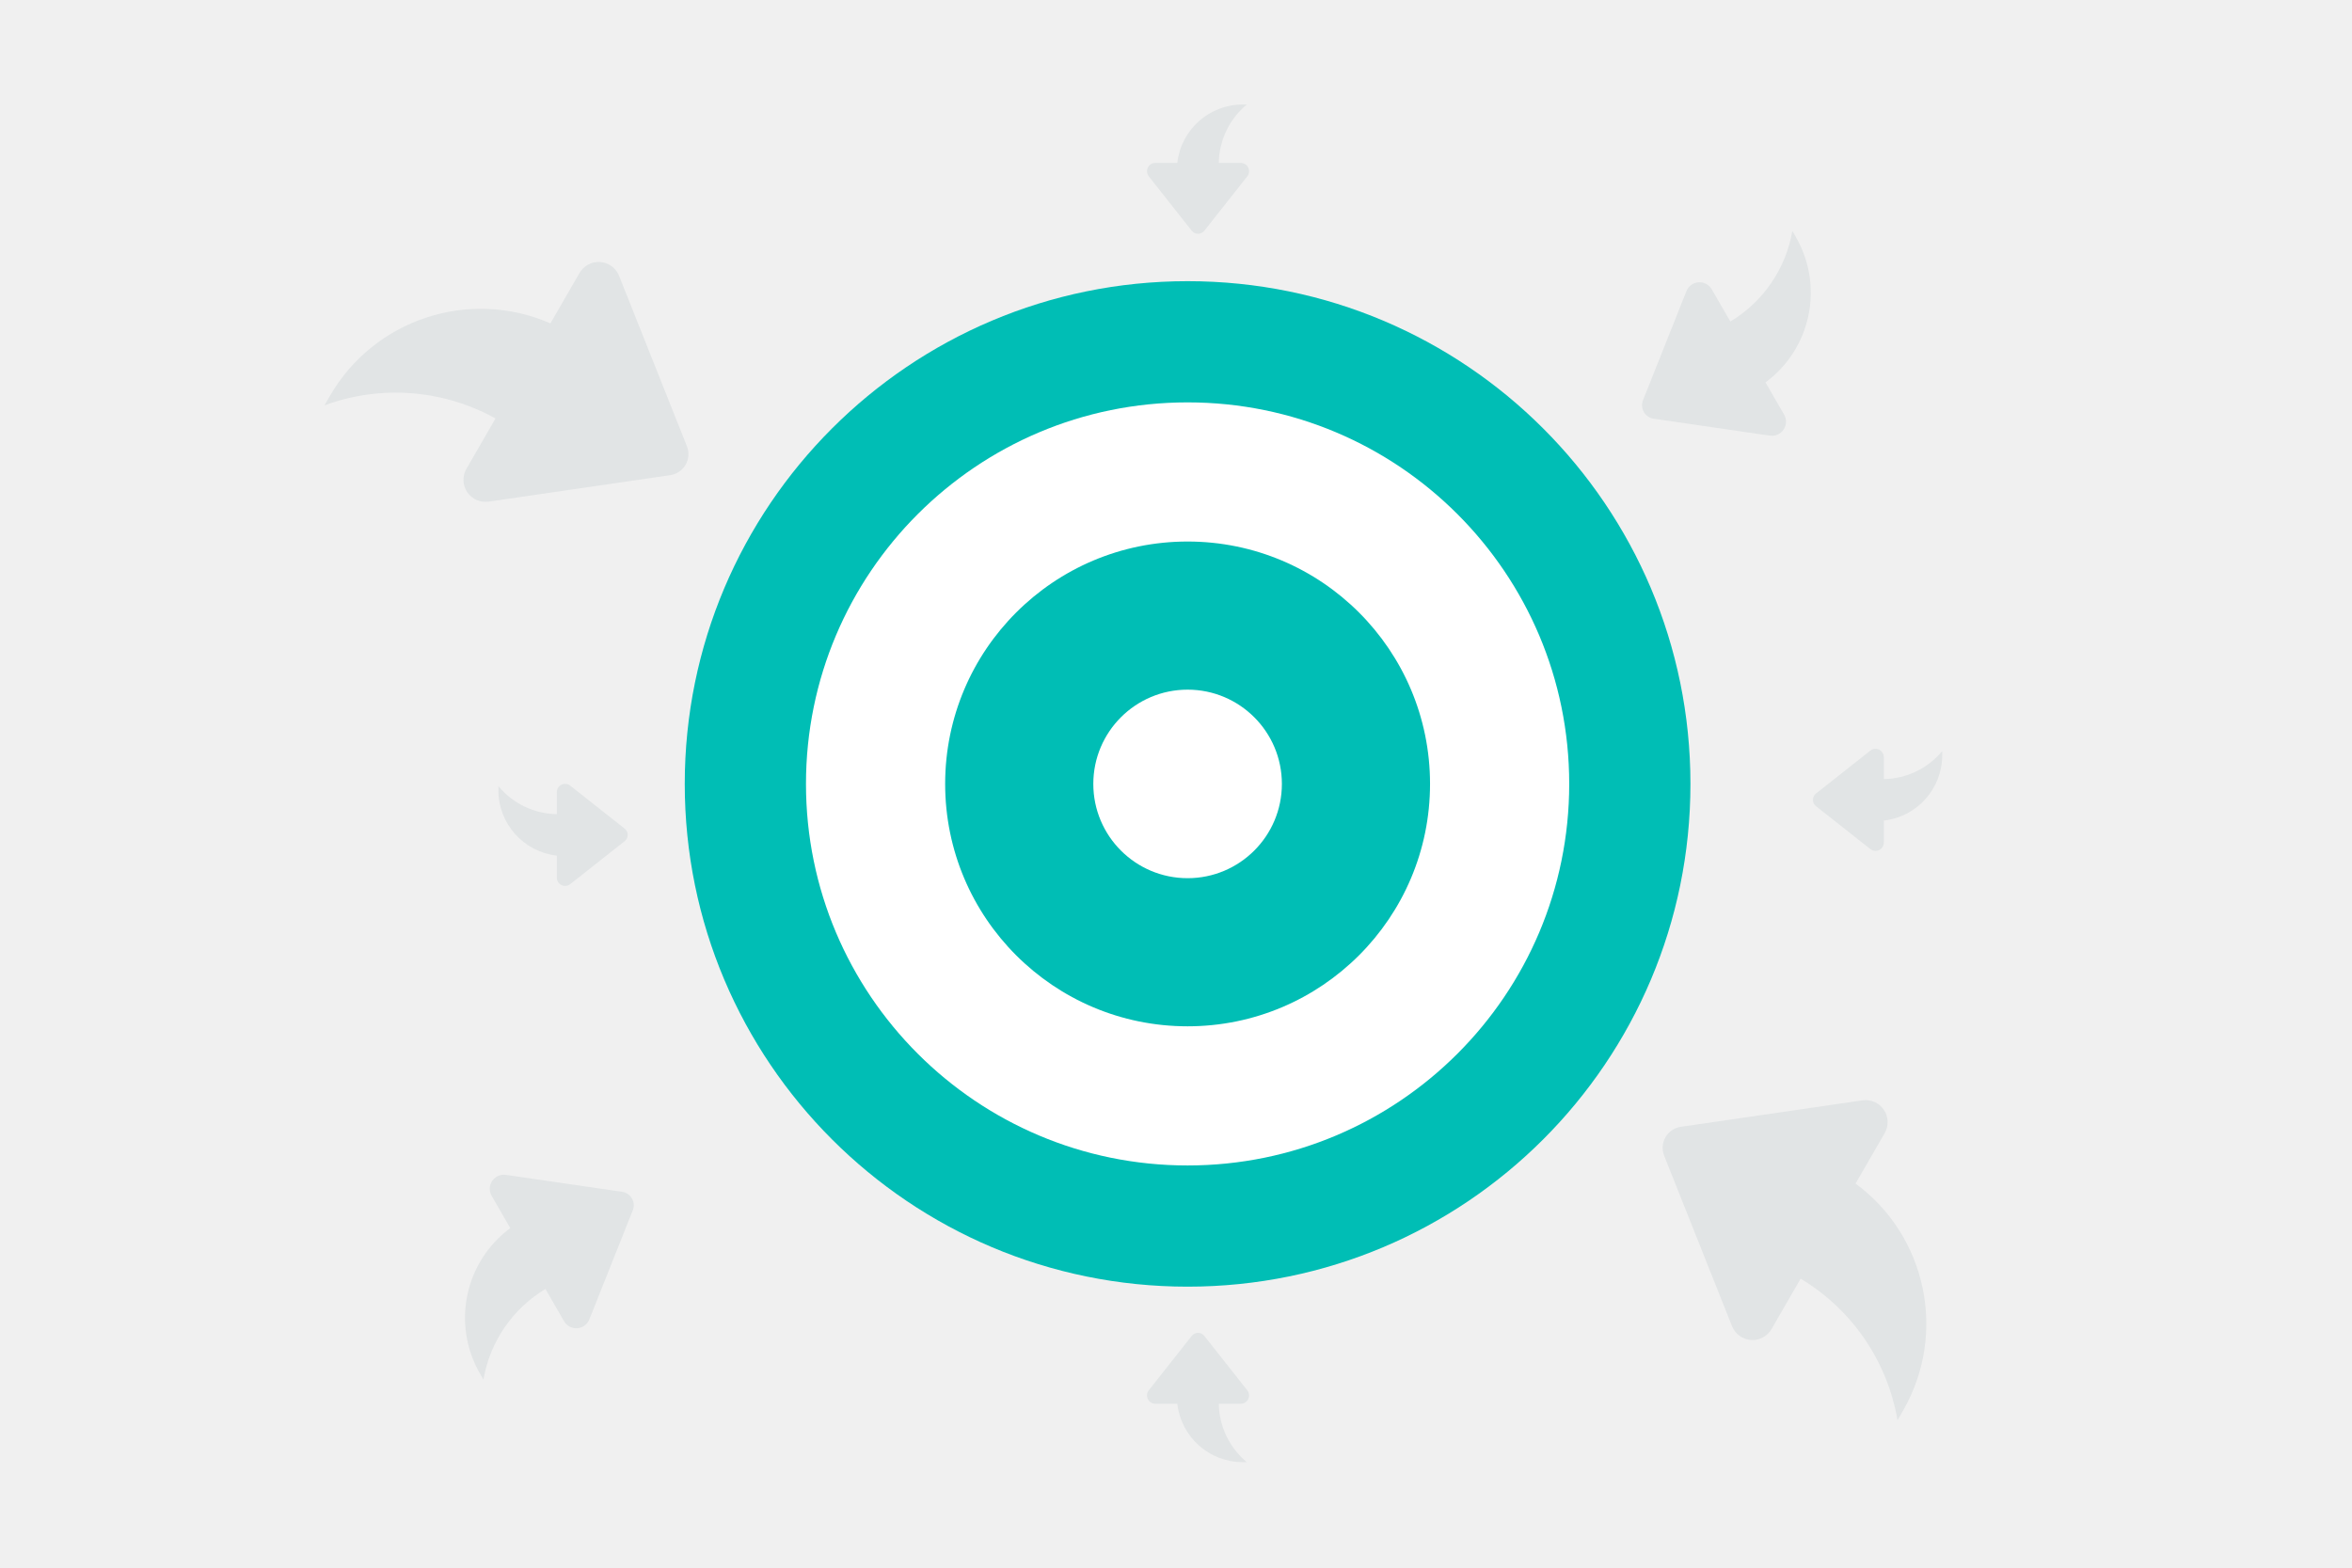
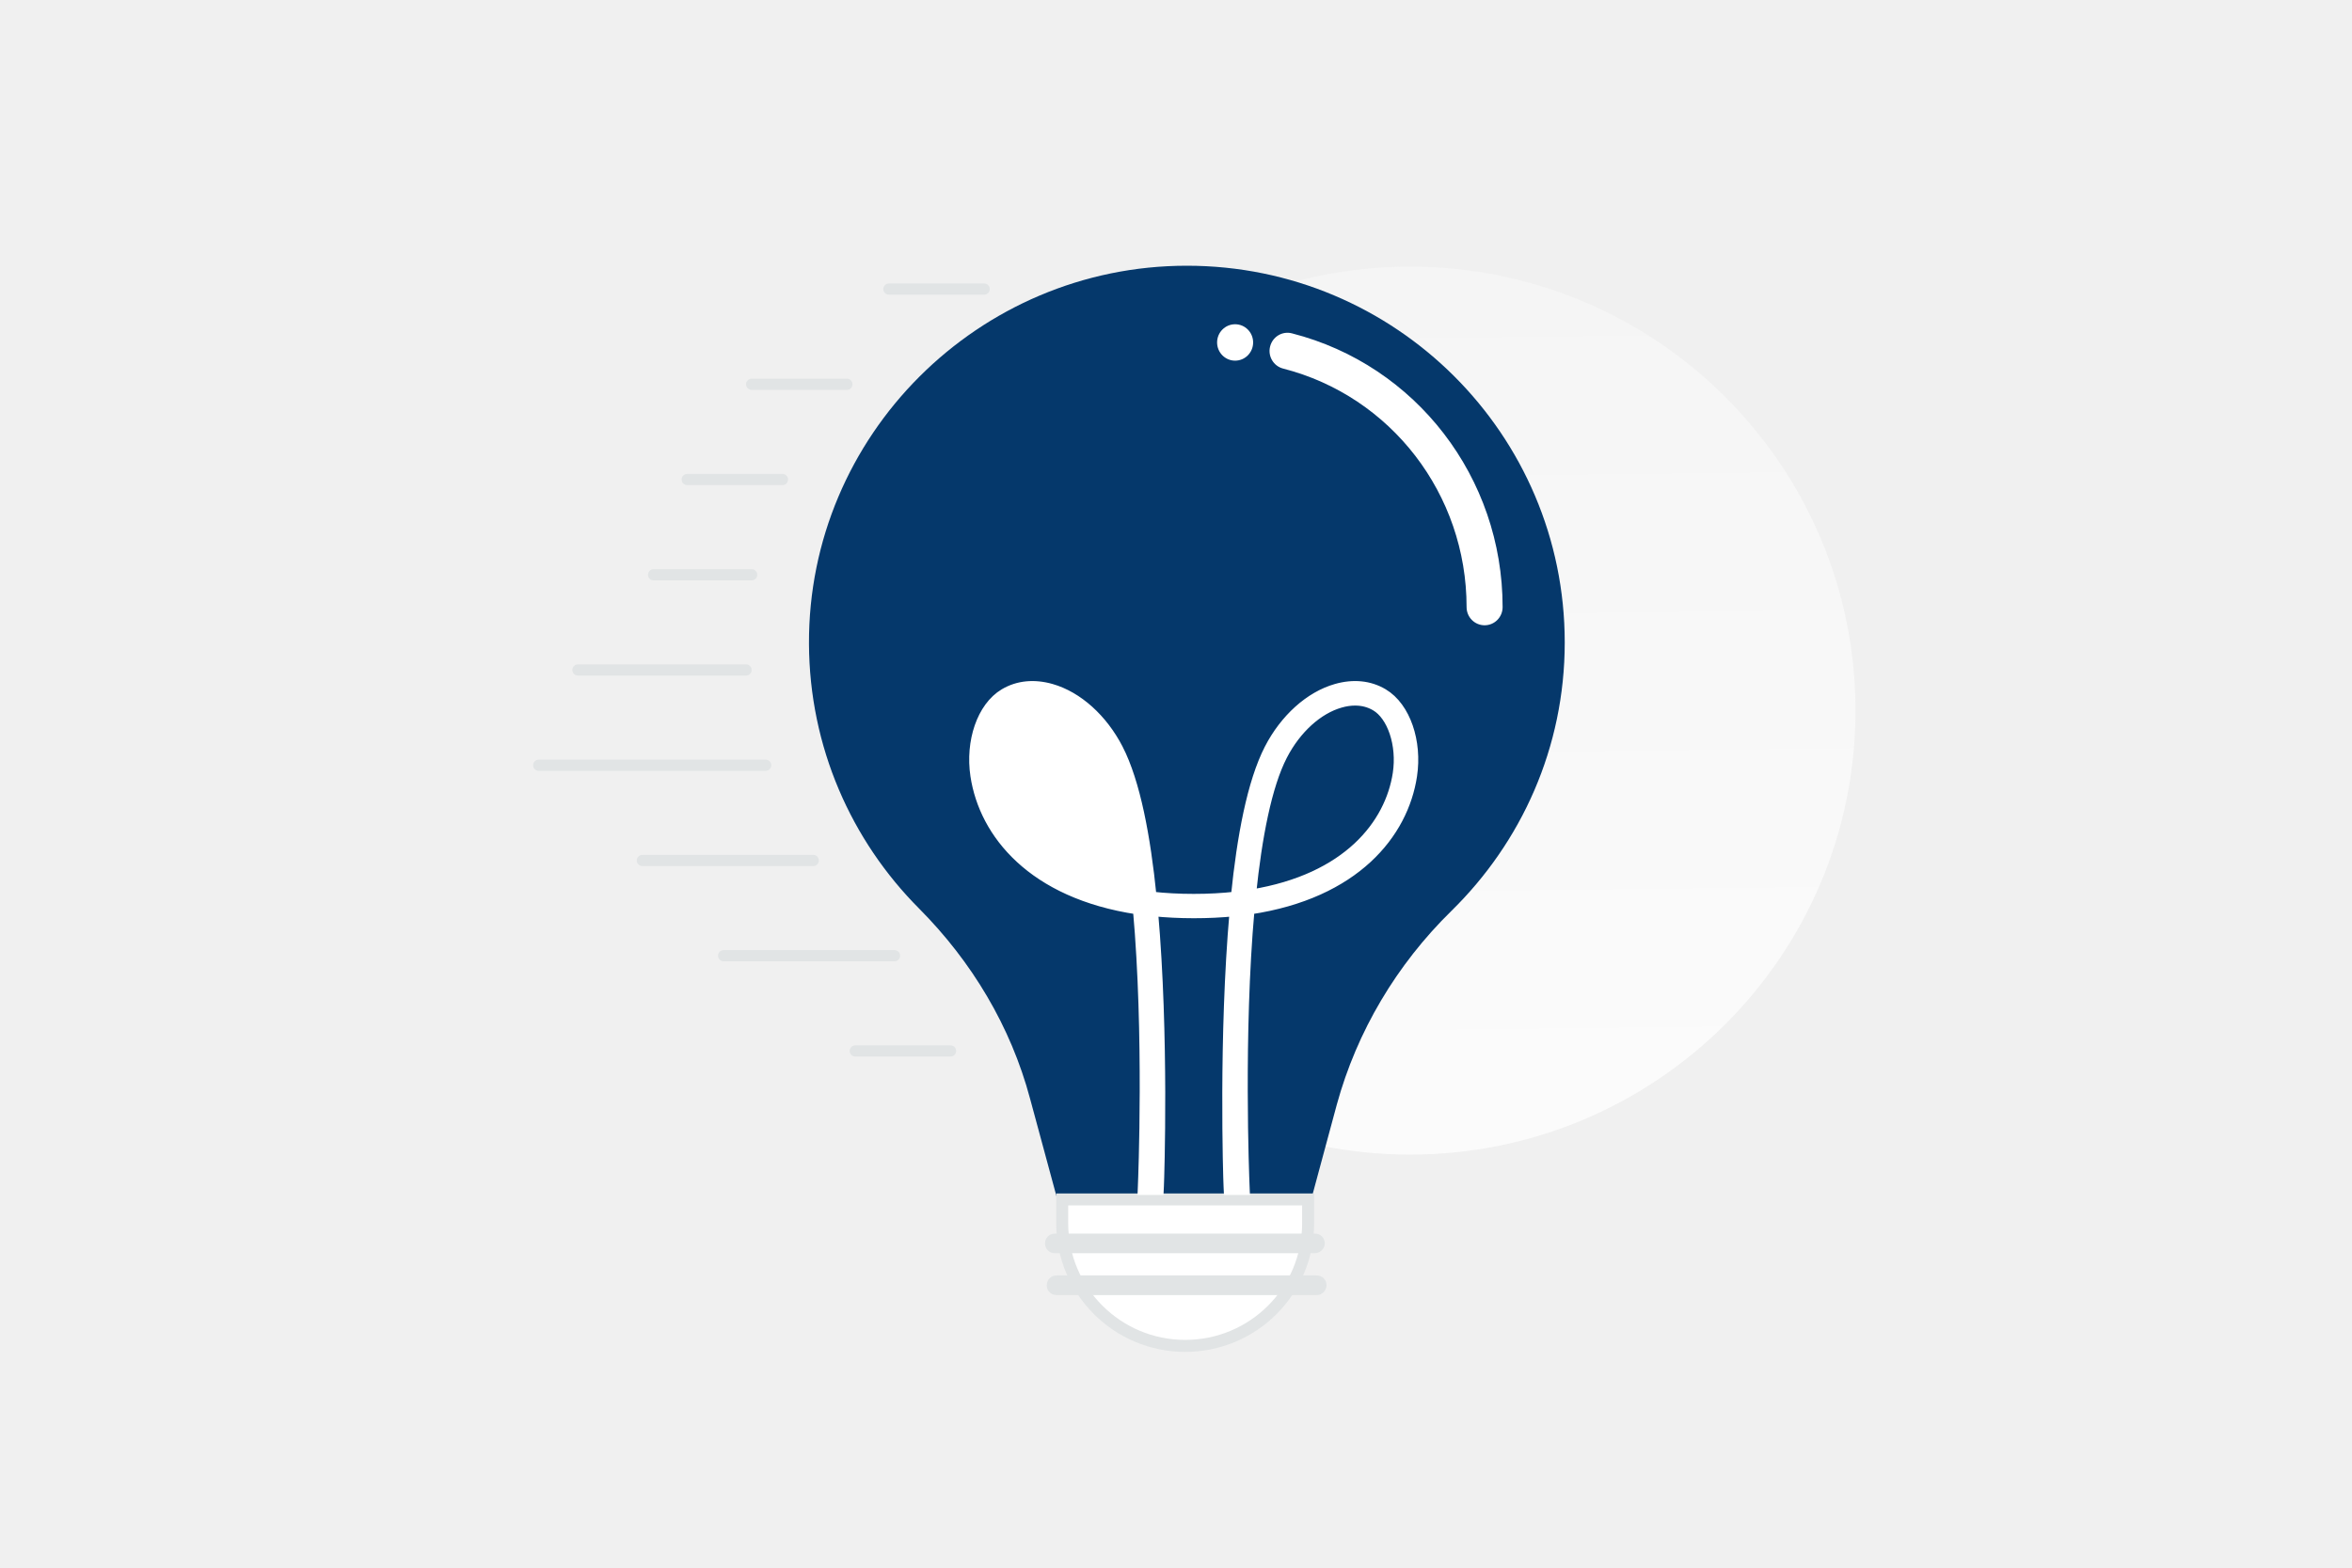
<svg xmlns="http://www.w3.org/2000/svg" width="900" height="600" viewBox="0 0 900 600" fill="none">
  <path fill="transparent" d="M0 0h900v600H0z" />
-   <circle cx="454.437" cy="300.029" r="192.414" fill="#00BEB5" />
-   <circle cx="454.437" cy="300.029" r="146.028" fill="#fff" />
-   <circle cx="454.437" cy="300.029" r="92.771" fill="#00BEB5" />
-   <circle cx="454.437" cy="300.029" r="36.078" fill="#fff" />
-   <path fill-rule="evenodd" clip-rule="evenodd" d="M210.623 123.756c-31.087-13.557-67.396-1.615-84.369 27.746l-2.11 3.655a78.63 78.63 0 0 1 65.459 5.005l-11.128 19.275a8.429 8.429 0 0 0 8.513 12.553l69.483-10.13a8.133 8.133 0 0 0 6.387-11.062l-25.968-65.239a8.43 8.43 0 0 0-15.128-1.097l-11.139 19.294zm499.418 329.223c27.284 20.144 35.097 57.56 18.156 86.938l-2.111 3.656a78.627 78.627 0 0 0-37.064-54.187l-11.128 19.275a8.43 8.43 0 0 1-15.128-1.097l-25.969-65.238a8.135 8.135 0 0 1 6.387-11.063l69.483-10.13a8.428 8.428 0 0 1 8.513 12.553l-11.139 19.293zm-514.78 17.055c-17.461 12.892-22.462 36.837-11.619 55.64l1.351 2.339a50.32 50.32 0 0 1 23.72-34.679l7.122 12.336a5.395 5.395 0 0 0 9.682-.702l16.62-41.753a5.201 5.201 0 0 0-4.088-7.079l-44.468-6.484a5.395 5.395 0 0 0-5.449 8.034l7.129 12.348zm480.316-323.68c17.461-12.892 22.461-36.838 11.619-55.64l-1.351-2.34a50.321 50.321 0 0 1-23.721 34.68l-7.122-12.336a5.394 5.394 0 0 0-9.682.702l-16.619 41.752a5.206 5.206 0 0 0 4.087 7.08l44.469 6.483a5.393 5.393 0 0 0 5.448-8.034l-7.128-12.347zm45.269 167.703c12.723-1.436 22.341-12.195 22.348-24.999v-1.594a29.685 29.685 0 0 1-22.348 10.721v-8.403a3.18 3.18 0 0 0-5.154-2.497l-20.806 16.429a3.068 3.068 0 0 0 0 4.822l20.806 16.429a3.18 3.18 0 0 0 5.154-2.497v-8.411zm-507.787 13.414c-12.723-1.436-22.341-12.195-22.348-24.999v-1.594a29.685 29.685 0 0 0 22.348 10.721v-8.403a3.18 3.18 0 0 1 5.154-2.497l20.806 16.429a3.068 3.068 0 0 1 0 4.822l-20.806 16.429a3.18 3.18 0 0 1-5.154-2.497v-8.411zM450.5 62.348c1.436-12.723 12.195-22.341 24.999-22.348h1.593a29.688 29.688 0 0 0-10.721 22.348h8.404a3.183 3.183 0 0 1 2.497 5.153l-16.429 20.807a3.07 3.07 0 0 1-4.823 0L439.591 67.5a3.182 3.182 0 0 1 2.498-5.153h8.411zm0 474.909c1.436 12.723 12.195 22.341 24.999 22.348h1.593a29.687 29.687 0 0 1-10.72-22.348h8.403a3.182 3.182 0 0 0 2.497-5.153l-16.429-20.807a3.072 3.072 0 0 0-4.823 0l-16.429 20.807a3.182 3.182 0 0 0 2.498 5.153h8.411z" fill="#E1E4E5" />
+   <ellipse cx="539.547" cy="271.975" rx="170.453" ry="169.917" fill="url(#a)" />
+   <path d="M598.75 245.882c0-79.611-64.756-144.182-144.596-144.182S309.23 166.762 309.557 246.373c.164 39.56 16.231 75.36 42.133 101.352 20.165 20.271 35.084 45.119 42.461 72.745l11.64 42.994h94.758l10.984-40.705c7.706-28.117 22.952-53.619 43.773-74.053 26.886-26.319 43.444-62.61 43.444-102.824z" fill="#05386b" />
+   <path d="M453.504 515.113c-25.953 0-47.051-21.048-47.051-46.91v-9.148h94.102v9.148c0 26.021-21.093 46.91-47.051 46.91z" fill="#fff" stroke="#E1E4E5" stroke-width="4.59" />
+   <path d="M503.168 479.647h-99.513c-2.131 0-3.771-1.635-3.771-3.76s1.64-3.76 3.771-3.76h99.513c2.131 0 3.77 1.635 3.77 3.76 0 1.961-1.803 3.76-3.77 3.76zm.657 16.021h-99.513c-2.131 0-3.77-1.635-3.77-3.76s1.639-3.76 3.77-3.76h99.513c2.131 0 3.77 1.635 3.77 3.76 0 1.961-1.639 3.76-3.77 3.76z" fill="#E1E4E5" />
+   <path d="M395.054 268.3c-2.868 0-5.494.694-7.821 2.063-2.999 1.779-5.521 5.333-7.078 9.993-1.547 4.63-2.074 10.17-1.244 15.65 2.936 19.319 19.052 40.157 55.786 46.127-2.252-21.807-5.992-41.339-11.975-52.976L395.054 268.3zm0 0c1.793 0 3.666.262 5.624.8m-5.624-.8 5.624.8m0 0c8.485 2.432 16.789 9.84 22.044 20.057L400.678 269.1zm69.261 184.834.079 1.662h6.457l-.071-1.813-.003-.085c-.106-2.597-2.367-57.931 1.895-105.472 40.326-6.016 58.845-29.104 62.198-51.314.991-6.575.358-13.152-1.572-18.728-1.923-5.555-5.188-10.26-9.58-12.87-5.25-3.134-11.533-3.716-18.078-1.845-10.249 2.917-19.777 11.608-25.681 23.033l-.001.002c-6.643 12.899-10.54 33.921-12.818 56.509-4.977.557-10.287.849-15.98.849s-11.003-.292-15.98-.849c-2.278-22.618-6.176-43.61-12.818-56.509l-.001-.002c-5.904-11.424-15.432-20.116-25.68-23.033-6.545-1.87-12.826-1.29-18.076 1.843-4.41 2.61-7.676 7.316-9.595 12.873-1.927 5.577-2.551 12.154-1.56 18.727v.001c3.353 22.178 21.872 45.265 62.198 51.312 4.261 47.539 2 102.87 1.894 105.472l-.004.086-.07 1.813h6.458l.078-1.663c.16-3.406 1.95-57.503-2.235-104.992 4.842.477 9.998.747 15.423.747 5.417 0 10.573-.245 15.423-.738-4.186 47.487-2.461 101.606-2.3 104.984zm8.964-111.769c2.252-21.809 5.992-41.369 11.973-52.973 5.294-10.229 13.571-17.665 22.049-20.061l.012-.003c1.947-.565 3.815-.828 5.61-.828 2.868 0 5.488.695 7.809 2.089l.009.005c3 1.778 5.523 5.333 7.08 9.994 1.547 4.63 2.075 10.169 1.244 15.649-2.935 19.289-19.053 40.157-55.786 46.128z" fill="#fff" stroke="#fff" stroke-width="3.489" />
+   <path d="M568.087 239.312c-3.814 0-6.894-3.112-6.894-6.967 0-43.172-28.874-80.691-70.207-91.284-3.673-.942-5.933-4.74-4.973-8.452.933-3.74 4.69-5.996 8.363-5.025 47.464 12.135 80.605 55.222 80.605 104.761 0 3.855-3.08 6.967-6.894 6.967zm-95.465-101.278c3.807 0 6.893-3.12 6.893-6.967 0-3.848-3.086-6.967-6.893-6.967-3.808 0-6.894 3.119-6.894 6.967 0 3.847 3.086 6.967 6.894 6.967z" fill="#fff" />
+   <rect width="69.682" height="4.288" rx="2.144" transform="matrix(-1 0 0 1 313.348 327.185)" fill="#E1E4E5" />
+   <rect width="68.61" height="4.288" rx="2.144" transform="matrix(-1 0 0 1 287.619 254.286)" fill="#E1E4E5" />
+   <rect x="344.437" y="367.922" width="69.682" height="4.288" rx="2.144" transform="rotate(180 344.437 367.922)" fill="#E1E4E5" />
+   <rect width="41.809" height="4.288" rx="2.144" transform="matrix(-1 0 0 1 289.763 217.837)" fill="#E1E4E5" />
+   <rect x="365.877" y="404.371" width="40.737" height="4.288" rx="2.144" transform="rotate(180 365.877 404.371)" fill="#E1E4E5" />
+   <rect width="40.737" height="4.288" rx="2.144" transform="matrix(-1 0 0 1 301.555 181.388)" fill="#E1E4E5" />
+   <rect width="40.737" height="4.288" rx="2.144" transform="matrix(-1 0 0 1 326.212 144.939)" fill="#E1E4E5" />
+   <rect width="40.737" height="4.288" rx="2.144" transform="matrix(-1 0 0 1 378.742 108.49)" fill="#E1E4E5" />
+   <rect width="91.123" height="4.288" rx="2.144" transform="matrix(-1 0 0 1 295.123 290.735)" fill="#E1E4E5" />
+   <defs>
+     <linearGradient id="a" x1="546.815" y1="632.423" x2="536.37" y2="-267.626" gradientUnits="userSpaceOnUse">
+       <stop stop-color="#fff" />
+       <stop offset="1" stop-color="#EEE" />
+     </linearGradient>
+   </defs>
</svg>
